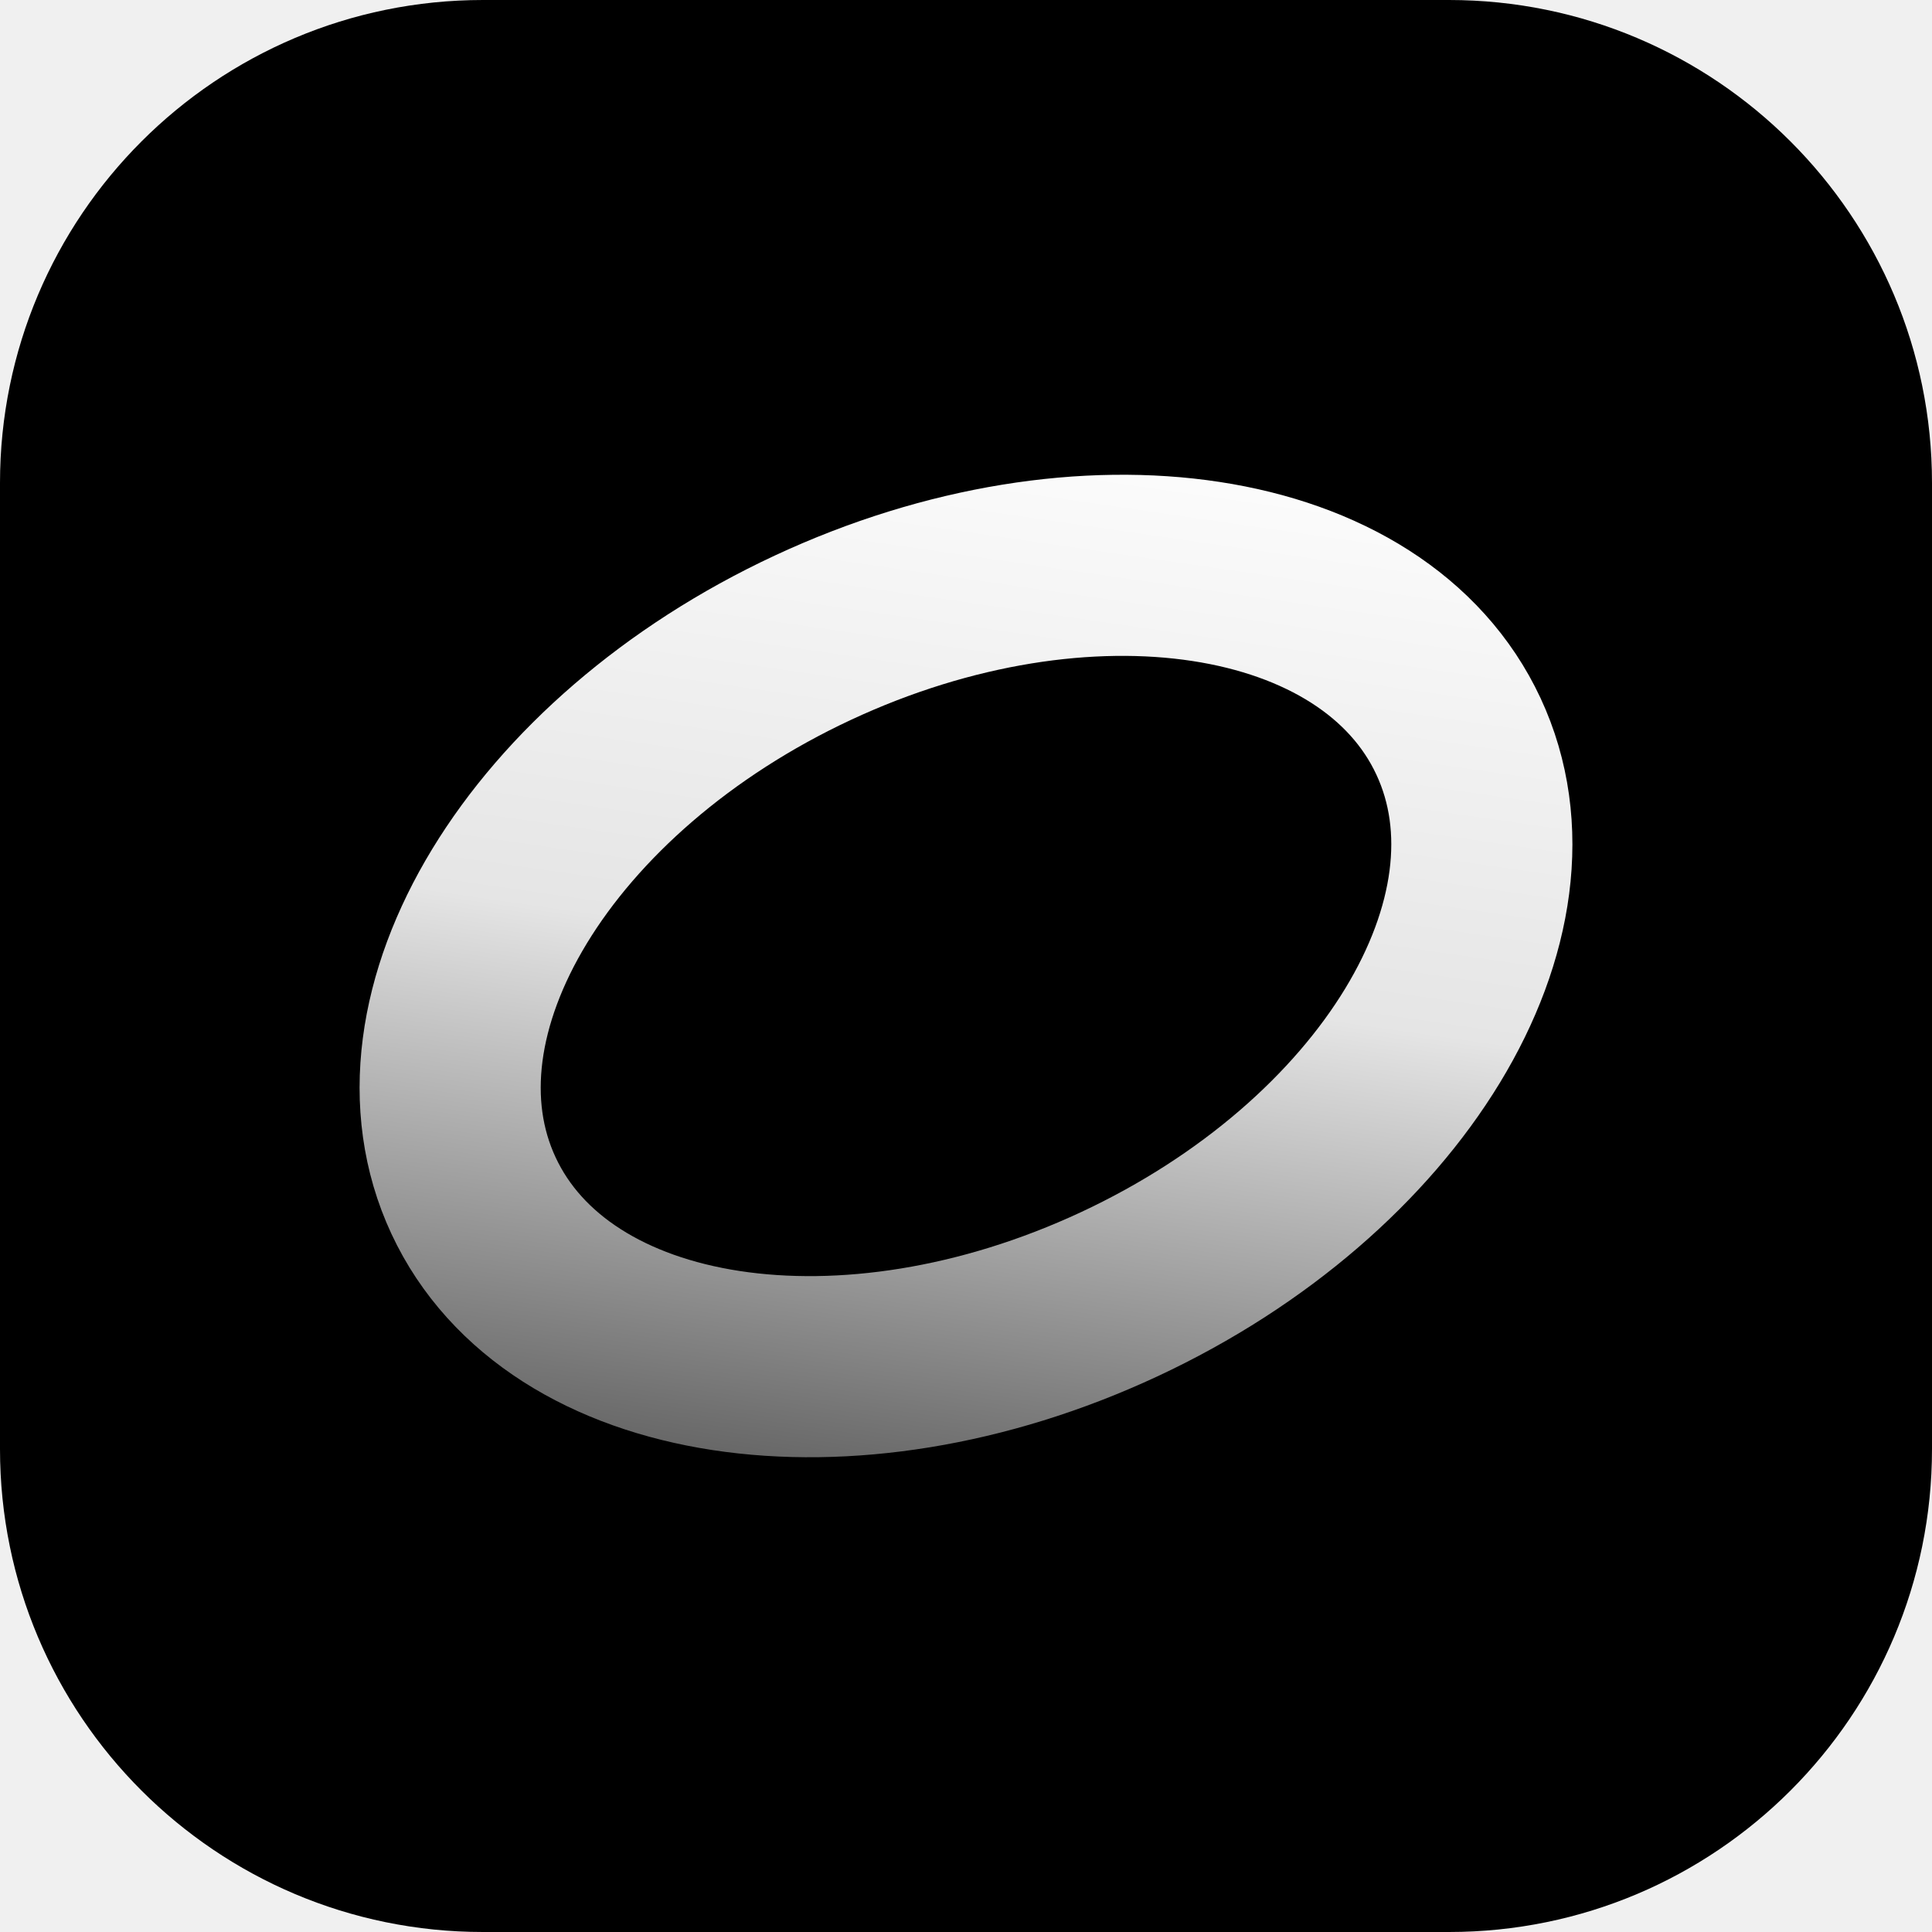
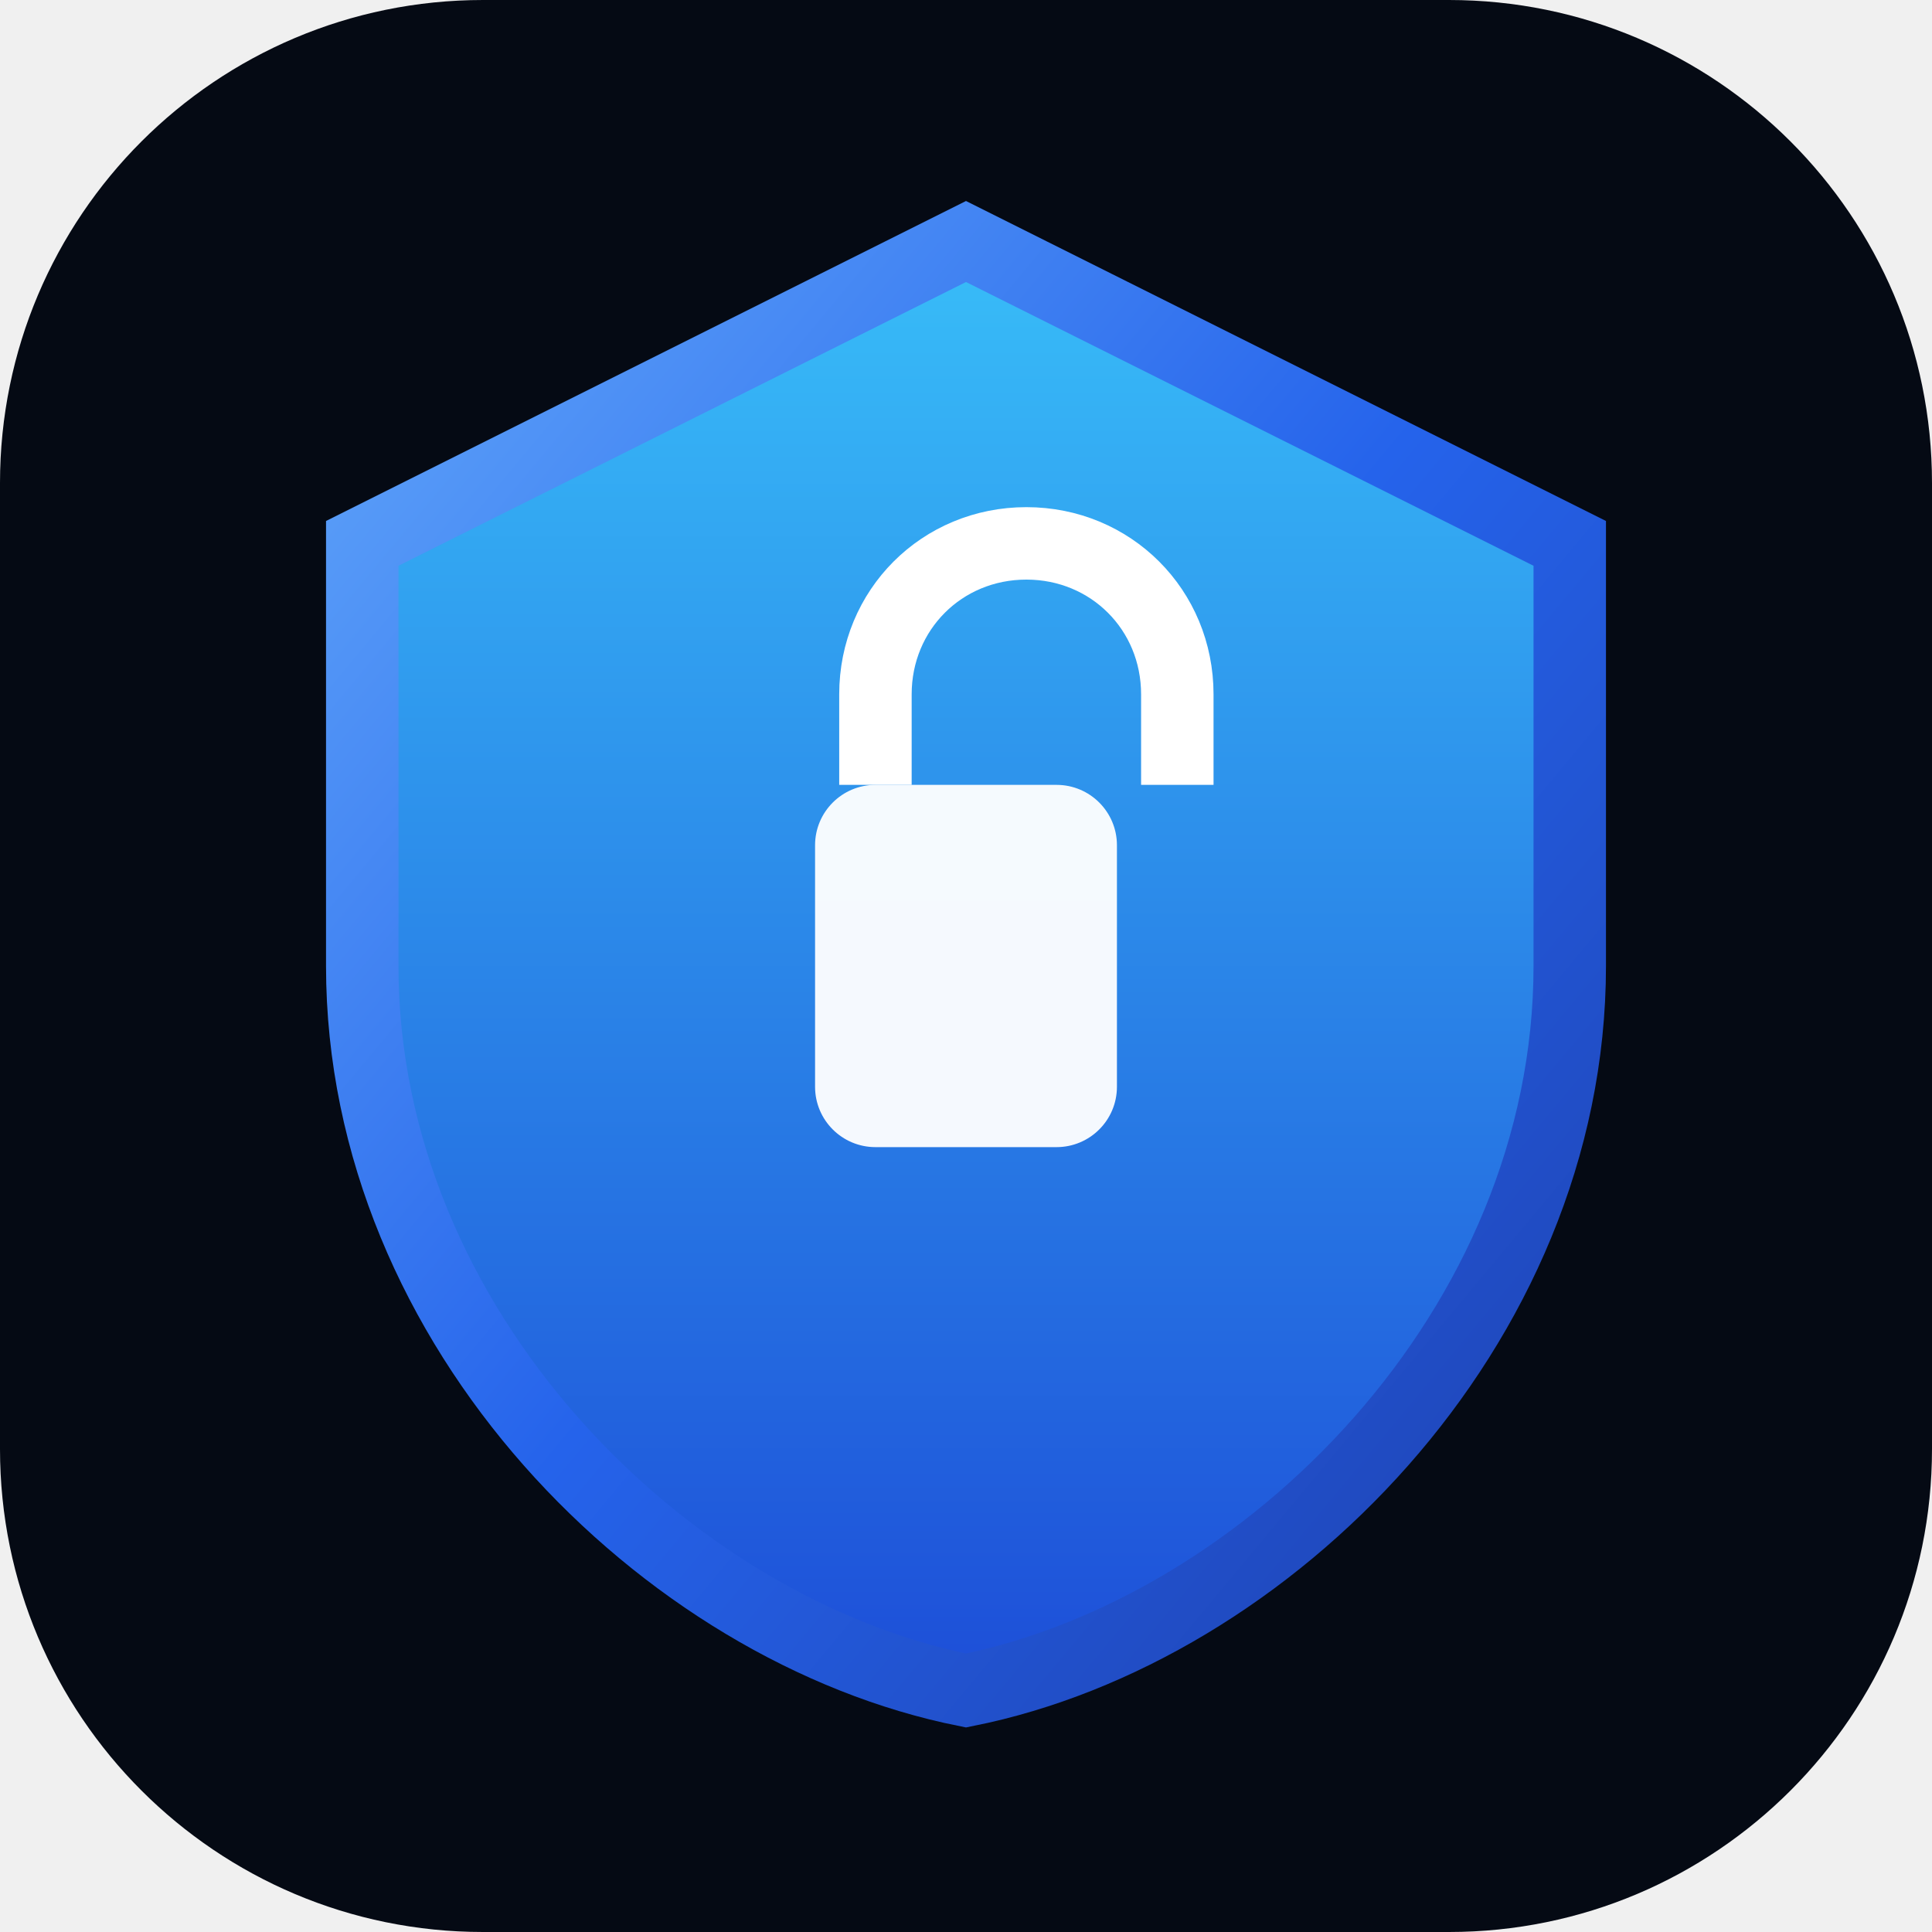
<svg xmlns="http://www.w3.org/2000/svg" viewBox="0 0 32 32">
  <defs>
-     <linearGradient id="g" x1="0%" y1="100%" x2="100%" y2="0%">
-       <stop offset="0%" style="stop-color:#525252" />
-       <stop offset="50%" style="stop-color:#e5e5e5" />
-       <stop offset="100%" style="stop-color:#ffffff" />
+     <linearGradient id="g" x1="0%" y1="0%" x2="100%" y2="100%">
+       <stop offset="0%" style="stop-color:#60a5fa" />
+       <stop offset="50%" style="stop-color:#2563eb" />
+       <stop offset="100%" style="stop-color:#1e40af" />
+     </linearGradient>
+     <linearGradient id="shield" x1="50%" y1="0%" x2="50%" y2="100%">
+       <stop offset="0%" style="stop-color:#38bdf8" />
+       <stop offset="100%" style="stop-color:#1d4ed8" />
    </linearGradient>
  </defs>
-   <rect width="32" height="32" rx="8" fill="#000000" />
-   <ellipse cx="16" cy="16" rx="9" ry="6" fill="none" stroke="url(#g)" stroke-width="3" transform="rotate(-25 16 16)" />
+   <rect width="32" height="32" rx="8" fill="#050a14" />
+   <path d="M16 4 L26 9 V16 C26 22 21 27 16 28 C11 27 6 22 6 16 V9 Z" fill="url(#shield)" stroke="url(#g)" stroke-width="1.2" />
+   <rect x="13.5" y="13" width="5" height="6" rx="1" fill="#ffffff" opacity="0.95" />
+   <path d="M14.5 13 V11.5 C14.5 10.1 15.6 9 17 9 C18.4 9 19.5 10.1 19.5 11.5 V13" fill="none" stroke="#ffffff" stroke-width="1.2" />
</svg>
